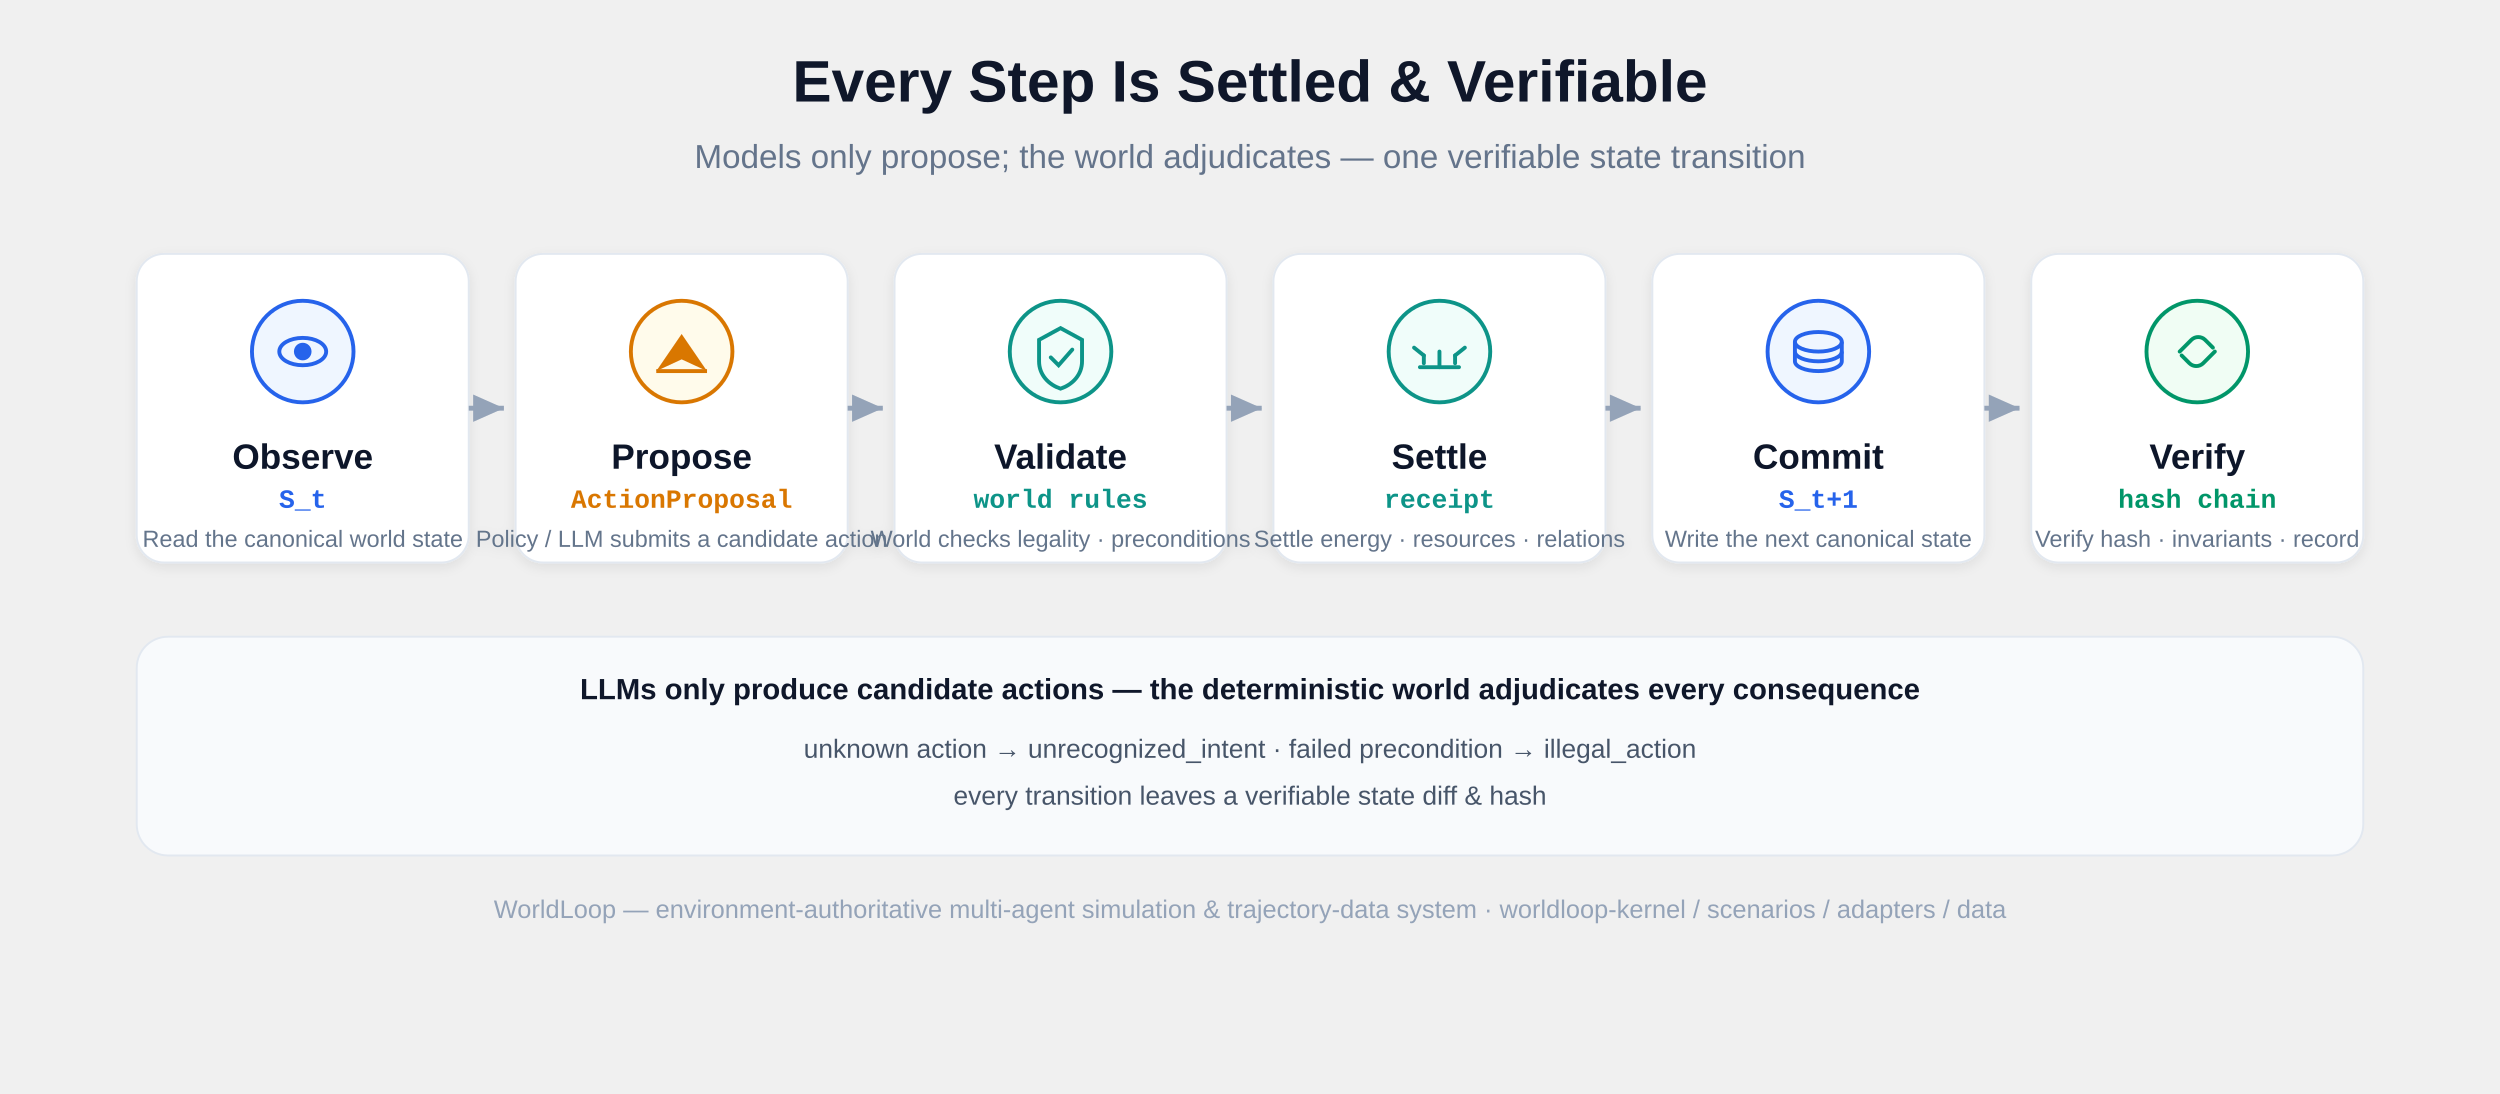
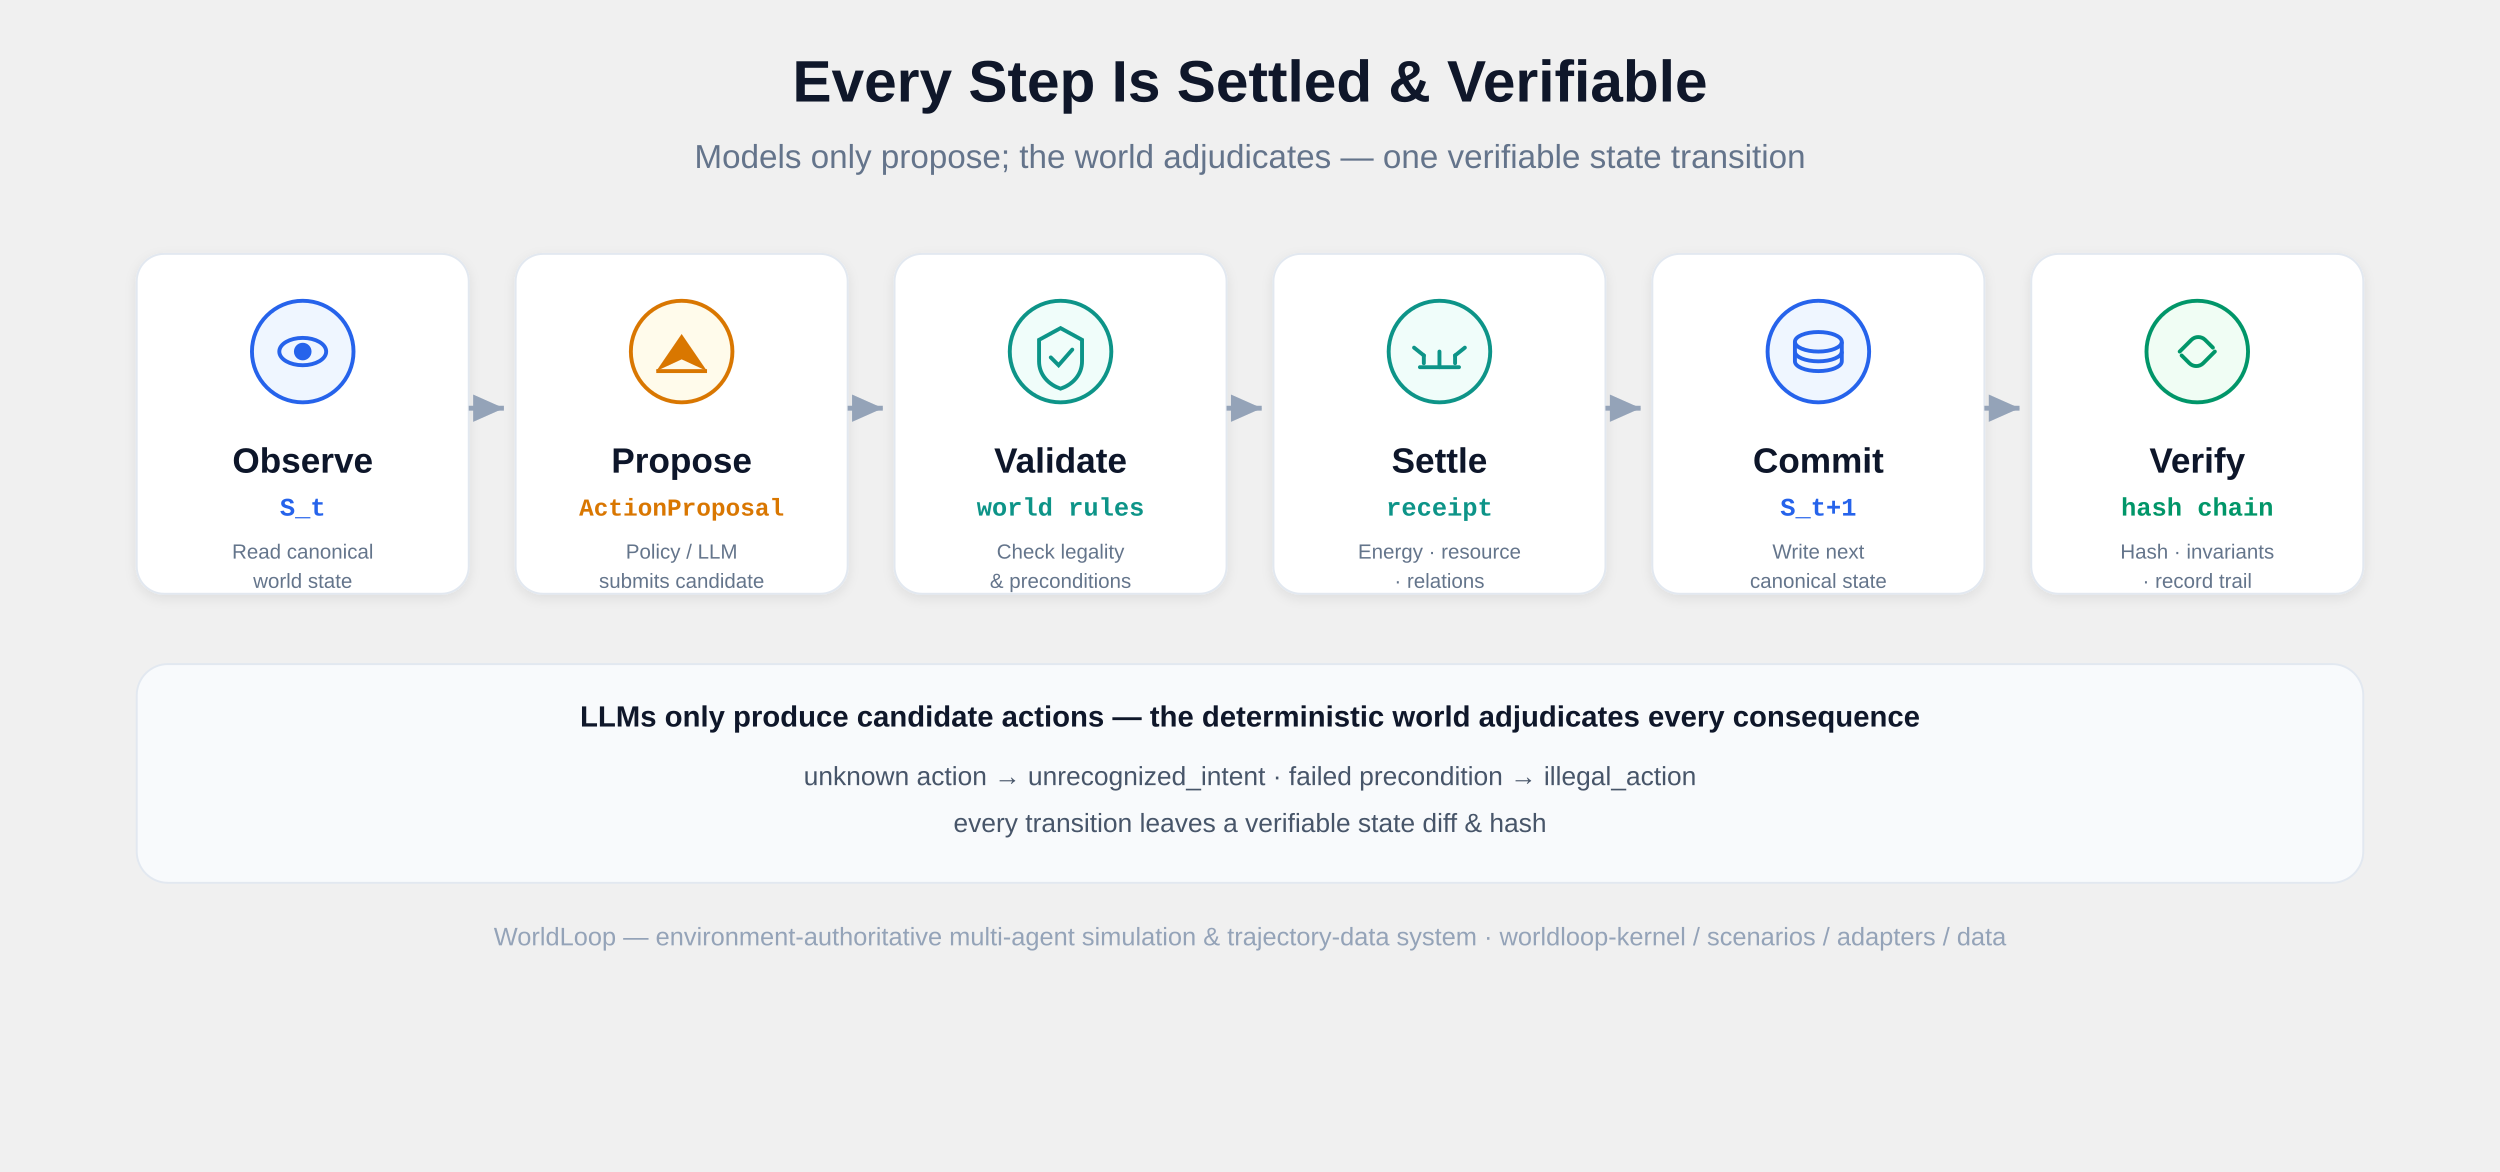
- <svg xmlns="http://www.w3.org/2000/svg" viewBox="0 0 1280 560" font-family="'Segoe UI', -apple-system, 'Helvetica Neue', Arial, sans-serif">
+ <svg xmlns="http://www.w3.org/2000/svg" viewBox="0 0 1280 600" font-family="'Segoe UI', -apple-system, 'Helvetica Neue', Arial, sans-serif">
  <defs>
    <marker id="arrow" viewBox="0 0 10 10" refX="9" refY="5" markerWidth="7" markerHeight="7" orient="auto-start-reverse">
      <path d="M 0 1 L 9 5 L 0 9 z" fill="#94a3b8" />
    </marker>
    <filter id="shadow" x="-20%" y="-20%" width="140%" height="160%">
      <feDropShadow dx="0" dy="2" stdDeviation="3" flood-color="#0f172a" flood-opacity="0.08" />
    </filter>
  </defs>
  <text x="640" y="52" text-anchor="middle" font-size="30" font-weight="700" fill="#0f172a">Every Step Is Settled &amp; Verifiable</text>
  <text x="640" y="86" text-anchor="middle" font-size="17" fill="#64748b">Models only propose; the world adjudicates — one verifiable state transition</text>
  <g filter="url(#shadow)">
-     <rect x="70" y="130" width="170" height="158" rx="14" fill="#ffffff" stroke="#e2e8f0" />
+     <rect x="70" y="130" width="170" height="174" rx="14" fill="#ffffff" stroke="#e2e8f0" />
    <circle cx="155" cy="180" r="26" fill="#eff6ff" stroke="#2563eb" stroke-width="2" />
    <path d="M 143 180 a 12 7 0 1 0 24 0 a 12 7 0 1 0 -24 0" fill="none" stroke="#2563eb" stroke-width="2" />
    <circle cx="155" cy="180" r="4.5" fill="#2563eb" />
-     <text x="155" y="240" text-anchor="middle" font-size="18" font-weight="700" fill="#0f172a">Observe</text>
-     <text x="155" y="260" text-anchor="middle" font-size="13.5" font-weight="600" fill="#2563eb" font-family="Consolas, 'Courier New', monospace">S_t</text>
-     <text x="155" y="280" text-anchor="middle" font-size="12" fill="#64748b">Read the canonical world state</text>
+     <text x="155" y="242" text-anchor="middle" font-size="18" font-weight="700" fill="#0f172a">Observe</text>
+     <text x="155" y="264" text-anchor="middle" font-size="13" font-weight="600" fill="#2563eb" font-family="Consolas, 'Courier New', monospace">S_t</text>
+     <text x="155" y="286" text-anchor="middle" font-size="10.5" fill="#64748b">Read canonical</text>
+     <text x="155" y="301" text-anchor="middle" font-size="10.5" fill="#64748b">world state</text>
  </g>
  <g filter="url(#shadow)">
-     <rect x="264" y="130" width="170" height="158" rx="14" fill="#ffffff" stroke="#e2e8f0" />
+     <rect x="264" y="130" width="170" height="174" rx="14" fill="#ffffff" stroke="#e2e8f0" />
    <circle cx="349" cy="180" r="26" fill="#fffbeb" stroke="#d97706" stroke-width="2" />
    <path d="M 336 190 L 349 171 L 362 190 L 349 184 z" fill="#d97706" />
    <path d="M 336 190 L 362 190" stroke="#d97706" stroke-width="2" />
-     <text x="349" y="240" text-anchor="middle" font-size="18" font-weight="700" fill="#0f172a">Propose</text>
-     <text x="349" y="260" text-anchor="middle" font-size="13.5" font-weight="600" fill="#d97706" font-family="Consolas, 'Courier New', monospace">ActionProposal</text>
-     <text x="349" y="280" text-anchor="middle" font-size="12" fill="#64748b">Policy / LLM submits a candidate action</text>
+     <text x="349" y="242" text-anchor="middle" font-size="18" font-weight="700" fill="#0f172a">Propose</text>
+     <text x="349" y="264" text-anchor="middle" font-size="12.5" font-weight="600" fill="#d97706" font-family="Consolas, 'Courier New', monospace">ActionProposal</text>
+     <text x="349" y="286" text-anchor="middle" font-size="10.5" fill="#64748b">Policy / LLM</text>
+     <text x="349" y="301" text-anchor="middle" font-size="10.5" fill="#64748b">submits candidate</text>
  </g>
  <g filter="url(#shadow)">
-     <rect x="458" y="130" width="170" height="158" rx="14" fill="#ffffff" stroke="#e2e8f0" />
+     <rect x="458" y="130" width="170" height="174" rx="14" fill="#ffffff" stroke="#e2e8f0" />
    <circle cx="543" cy="180" r="26" fill="#f0fdfa" stroke="#0d9488" stroke-width="2" />
    <path d="M 543 168 L 554 174 L 554 185 C 554 192 549 197 543 199 C 537 197 532 192 532 185 L 532 174 z" fill="none" stroke="#0d9488" stroke-width="2" />
    <path d="M 538 183 L 542 187 L 549 179" fill="none" stroke="#0d9488" stroke-width="2" stroke-linecap="round" />
-     <text x="543" y="240" text-anchor="middle" font-size="18" font-weight="700" fill="#0f172a">Validate</text>
-     <text x="543" y="260" text-anchor="middle" font-size="13.5" font-weight="600" fill="#0d9488" font-family="Consolas, 'Courier New', monospace">world rules</text>
-     <text x="543" y="280" text-anchor="middle" font-size="12" fill="#64748b">World checks legality · preconditions</text>
+     <text x="543" y="242" text-anchor="middle" font-size="18" font-weight="700" fill="#0f172a">Validate</text>
+     <text x="543" y="264" text-anchor="middle" font-size="13" font-weight="600" fill="#0d9488" font-family="Consolas, 'Courier New', monospace">world rules</text>
+     <text x="543" y="286" text-anchor="middle" font-size="10.5" fill="#64748b">Check legality</text>
+     <text x="543" y="301" text-anchor="middle" font-size="10.5" fill="#64748b">&amp; preconditions</text>
  </g>
  <g filter="url(#shadow)">
-     <rect x="652" y="130" width="170" height="158" rx="14" fill="#ffffff" stroke="#e2e8f0" />
+     <rect x="652" y="130" width="170" height="174" rx="14" fill="#ffffff" stroke="#e2e8f0" />
    <circle cx="737" cy="180" r="26" fill="#f0fdfa" stroke="#0d9488" stroke-width="2" />
    <path d="M 727 188 h 20" stroke="#0d9488" stroke-width="2" stroke-linecap="round" />
    <path d="M 737 180 v 8" stroke="#0d9488" stroke-width="2" stroke-linecap="round" />
    <path d="M 729 182 v 4 M 745 182 v 4" stroke="#0d9488" stroke-width="2" stroke-linecap="round" />
    <path d="M 729 182 L 724 178 M 745 182 L 750 178" stroke="#0d9488" stroke-width="2" stroke-linecap="round" />
-     <text x="737" y="240" text-anchor="middle" font-size="18" font-weight="700" fill="#0f172a">Settle</text>
-     <text x="737" y="260" text-anchor="middle" font-size="13.5" font-weight="600" fill="#0d9488" font-family="Consolas, 'Courier New', monospace">receipt</text>
-     <text x="737" y="280" text-anchor="middle" font-size="12" fill="#64748b">Settle energy · resources · relations</text>
+     <text x="737" y="242" text-anchor="middle" font-size="18" font-weight="700" fill="#0f172a">Settle</text>
+     <text x="737" y="264" text-anchor="middle" font-size="13" font-weight="600" fill="#0d9488" font-family="Consolas, 'Courier New', monospace">receipt</text>
+     <text x="737" y="286" text-anchor="middle" font-size="10.5" fill="#64748b">Energy · resource</text>
+     <text x="737" y="301" text-anchor="middle" font-size="10.5" fill="#64748b">· relations</text>
  </g>
  <g filter="url(#shadow)">
-     <rect x="846" y="130" width="170" height="158" rx="14" fill="#ffffff" stroke="#e2e8f0" />
+     <rect x="846" y="130" width="170" height="174" rx="14" fill="#ffffff" stroke="#e2e8f0" />
    <circle cx="931" cy="180" r="26" fill="#eff6ff" stroke="#2563eb" stroke-width="2" />
    <ellipse cx="931" cy="175" rx="12" ry="5" fill="none" stroke="#2563eb" stroke-width="2" />
    <path d="M 919 175 v 10 a 12 5 0 0 0 24 0 v -10" fill="none" stroke="#2563eb" stroke-width="2" />
    <path d="M 919 180 a 12 5 0 0 0 24 0" fill="none" stroke="#2563eb" stroke-width="2" />
-     <text x="931" y="240" text-anchor="middle" font-size="18" font-weight="700" fill="#0f172a">Commit</text>
-     <text x="931" y="260" text-anchor="middle" font-size="13.5" font-weight="600" fill="#2563eb" font-family="Consolas, 'Courier New', monospace">S_t+1</text>
-     <text x="931" y="280" text-anchor="middle" font-size="12" fill="#64748b">Write the next canonical state</text>
+     <text x="931" y="242" text-anchor="middle" font-size="18" font-weight="700" fill="#0f172a">Commit</text>
+     <text x="931" y="264" text-anchor="middle" font-size="13" font-weight="600" fill="#2563eb" font-family="Consolas, 'Courier New', monospace">S_t+1</text>
+     <text x="931" y="286" text-anchor="middle" font-size="10.5" fill="#64748b">Write next</text>
+     <text x="931" y="301" text-anchor="middle" font-size="10.5" fill="#64748b">canonical state</text>
  </g>
  <g filter="url(#shadow)">
-     <rect x="1040" y="130" width="170" height="158" rx="14" fill="#ffffff" stroke="#e2e8f0" />
+     <rect x="1040" y="130" width="170" height="174" rx="14" fill="#ffffff" stroke="#e2e8f0" />
    <circle cx="1125" cy="180" r="26" fill="#f0fdf4" stroke="#059669" stroke-width="2" />
    <path d="M 1116 180 l 6 -6 a 5 5 0 0 1 7 0 l 4 4" fill="none" stroke="#059669" stroke-width="2" stroke-linecap="round" />
    <path d="M 1134 180 l -6 6 a 5 5 0 0 1 -7 0 l -4 -4" fill="none" stroke="#059669" stroke-width="2" stroke-linecap="round" />
-     <text x="1125" y="240" text-anchor="middle" font-size="18" font-weight="700" fill="#0f172a">Verify</text>
-     <text x="1125" y="260" text-anchor="middle" font-size="13.5" font-weight="600" fill="#059669" font-family="Consolas, 'Courier New', monospace">hash chain</text>
-     <text x="1125" y="280" text-anchor="middle" font-size="12" fill="#64748b">Verify hash · invariants · record</text>
+     <text x="1125" y="242" text-anchor="middle" font-size="18" font-weight="700" fill="#0f172a">Verify</text>
+     <text x="1125" y="264" text-anchor="middle" font-size="13" font-weight="600" fill="#059669" font-family="Consolas, 'Courier New', monospace">hash chain</text>
+     <text x="1125" y="286" text-anchor="middle" font-size="10.5" fill="#64748b">Hash · invariants</text>
+     <text x="1125" y="301" text-anchor="middle" font-size="10.5" fill="#64748b">· record trail</text>
  </g>
  <line x1="240" y1="209" x2="258" y2="209" stroke="#94a3b8" stroke-width="2.5" marker-end="url(#arrow)" />
  <line x1="434" y1="209" x2="452" y2="209" stroke="#94a3b8" stroke-width="2.5" marker-end="url(#arrow)" />
  <line x1="628" y1="209" x2="646" y2="209" stroke="#94a3b8" stroke-width="2.5" marker-end="url(#arrow)" />
  <line x1="822" y1="209" x2="840" y2="209" stroke="#94a3b8" stroke-width="2.5" marker-end="url(#arrow)" />
  <line x1="1016" y1="209" x2="1034" y2="209" stroke="#94a3b8" stroke-width="2.5" marker-end="url(#arrow)" />
-   <rect x="70" y="326" width="1140" height="112" rx="16" fill="#f8fafc" stroke="#e2e8f0" />
-   <text x="640" y="358" text-anchor="middle" font-size="15" font-weight="700" fill="#0f172a">LLMs only produce candidate actions — the deterministic world adjudicates every consequence</text>
-   <text x="640" y="388" text-anchor="middle" font-size="13.5" fill="#475569">unknown action → unrecognized_intent  ·  failed precondition → illegal_action</text>
-   <text x="640" y="412" text-anchor="middle" font-size="13.5" fill="#475569">every transition leaves a verifiable state diff &amp; hash</text>
-   <text x="640" y="470" text-anchor="middle" font-size="13" fill="#94a3b8">WorldLoop — environment-authoritative multi-agent simulation &amp; trajectory-data system · worldloop-kernel / scenarios / adapters / data</text>
+   <rect x="70" y="340" width="1140" height="112" rx="16" fill="#f8fafc" stroke="#e2e8f0" />
+   <text x="640" y="372" text-anchor="middle" font-size="15" font-weight="700" fill="#0f172a">LLMs only produce candidate actions — the deterministic world adjudicates every consequence</text>
+   <text x="640" y="402" text-anchor="middle" font-size="13.5" fill="#475569">unknown action → unrecognized_intent  ·  failed precondition → illegal_action</text>
+   <text x="640" y="426" text-anchor="middle" font-size="13.5" fill="#475569">every transition leaves a verifiable state diff &amp; hash</text>
+   <text x="640" y="484" text-anchor="middle" font-size="13" fill="#94a3b8">WorldLoop — environment-authoritative multi-agent simulation &amp; trajectory-data system · worldloop-kernel / scenarios / adapters / data</text>
</svg>
